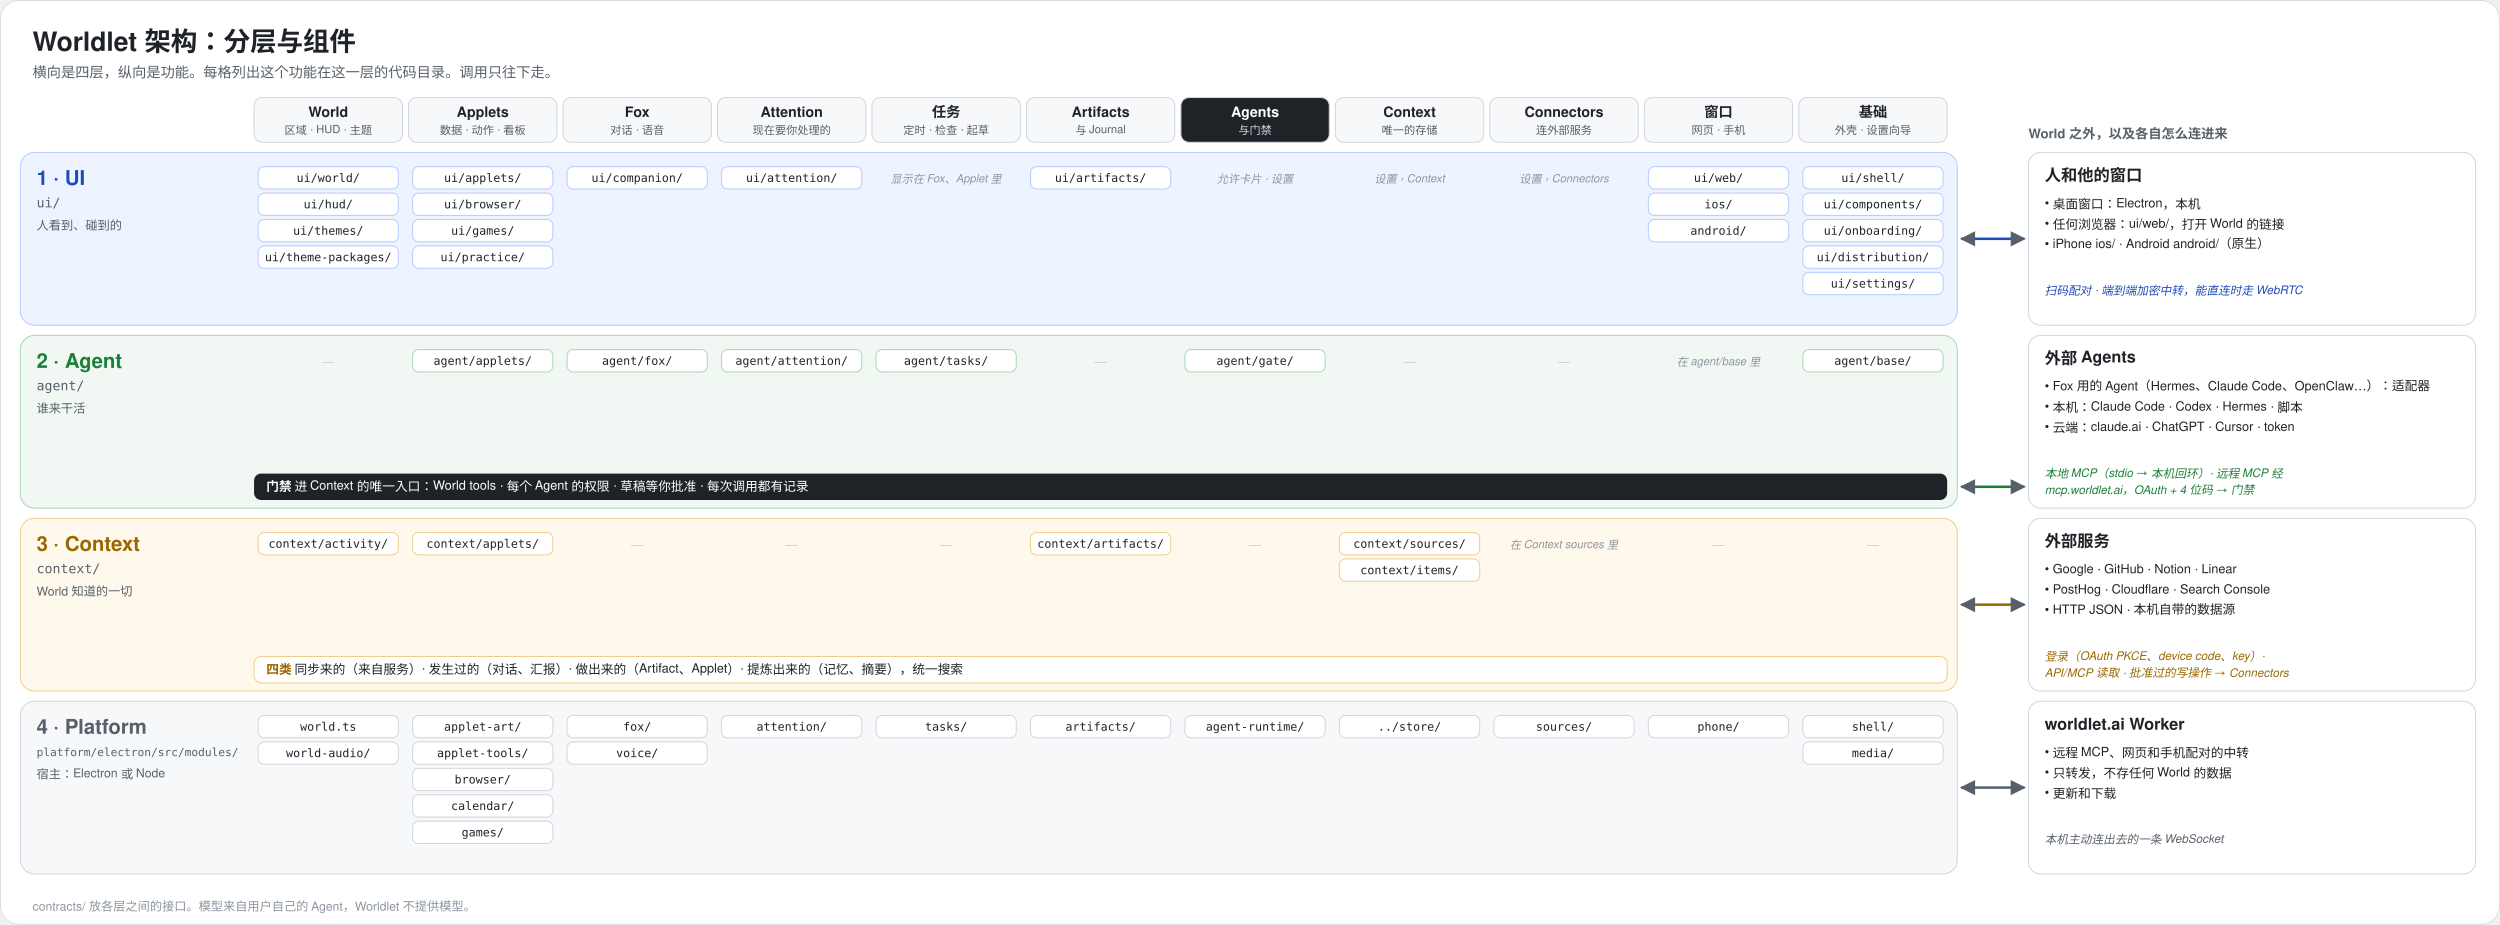
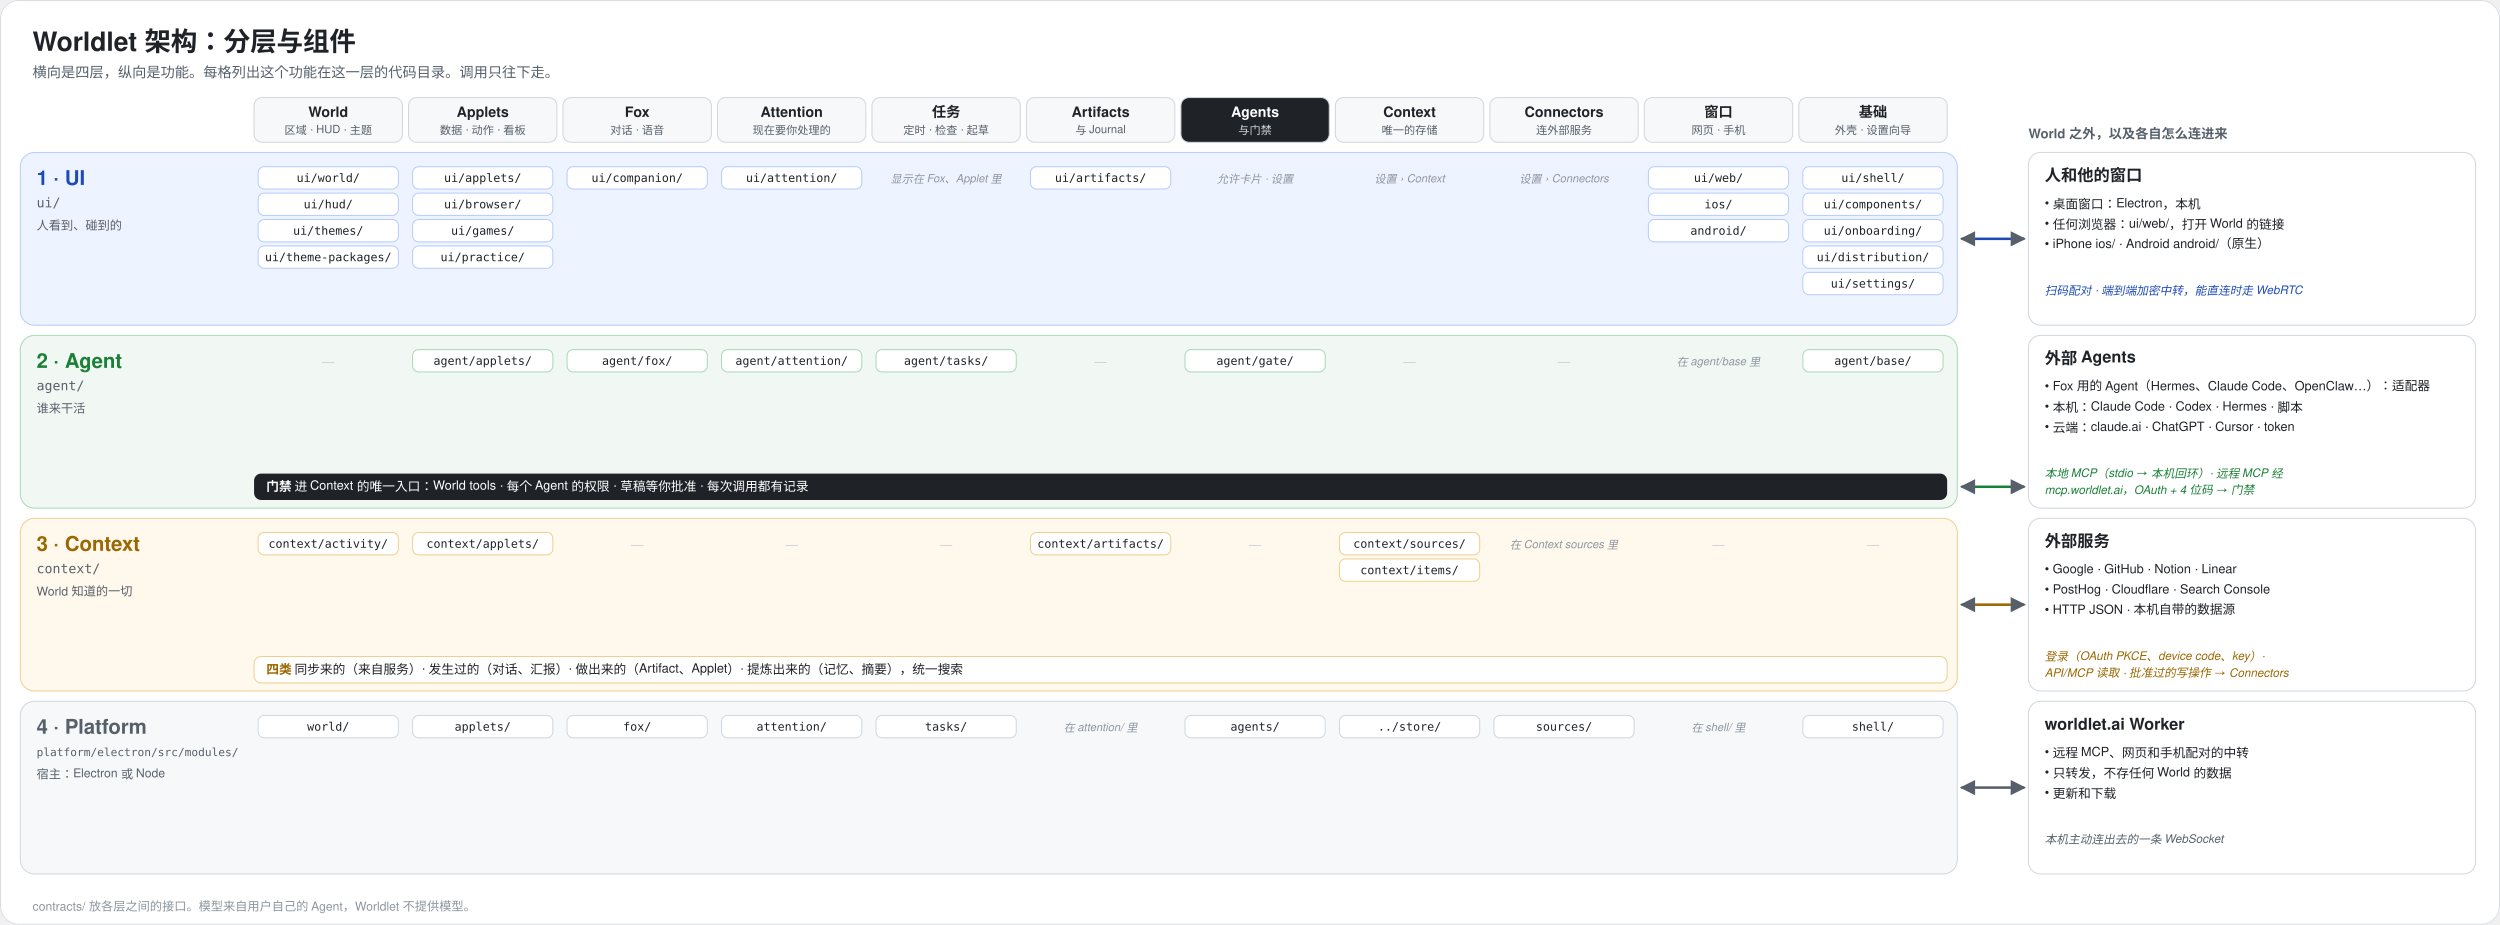
<svg xmlns="http://www.w3.org/2000/svg" width="2460" height="910" viewBox="0 0 2460 910" font-family="-apple-system, 'Segoe UI', Helvetica, Arial, sans-serif">
  <defs>
    <marker id="ar" viewBox="0 0 10 10" refX="9" refY="5" markerWidth="6" markerHeight="6" orient="auto-start-reverse">
      <path d="M0 0L10 5L0 10z" fill="#57606A" />
    </marker>
  </defs>
  <rect width="2460" height="910" rx="18" fill="#FFFFFF" />
  <rect x="0.5" y="0.5" width="2459" height="909" rx="18" fill="none" stroke="#D8DDE4" />
  <text x="32" y="50" font-size="26" font-weight="700" fill="#1F2328">Worldlet 架构：分层与组件</text>
  <text x="32" y="76" font-size="14" fill="#57606A">横向是四层，纵向是功能。每格列出这个功能在这一层的代码目录。调用只往下走。</text>
  <rect x="250" y="96" width="146" height="44" rx="8" fill="#F6F8FA" stroke="#D0D7DE" />
  <text x="323.0" y="115" font-size="14" font-weight="700" text-anchor="middle" fill="#1F2328">World</text>
  <text x="323.0" y="132" font-size="11" text-anchor="middle" fill="#57606A">区域 · HUD · 主题</text>
  <rect x="402" y="96" width="146" height="44" rx="8" fill="#F6F8FA" stroke="#D0D7DE" />
  <text x="475.0" y="115" font-size="14" font-weight="700" text-anchor="middle" fill="#1F2328">Applets</text>
  <text x="475.0" y="132" font-size="11" text-anchor="middle" fill="#57606A">数据 · 动作 · 看板</text>
  <rect x="554" y="96" width="146" height="44" rx="8" fill="#F6F8FA" stroke="#D0D7DE" />
  <text x="627.0" y="115" font-size="14" font-weight="700" text-anchor="middle" fill="#1F2328">Fox</text>
  <text x="627.0" y="132" font-size="11" text-anchor="middle" fill="#57606A">对话 · 语音</text>
  <rect x="706" y="96" width="146" height="44" rx="8" fill="#F6F8FA" stroke="#D0D7DE" />
  <text x="779.0" y="115" font-size="14" font-weight="700" text-anchor="middle" fill="#1F2328">Attention</text>
  <text x="779.0" y="132" font-size="11" text-anchor="middle" fill="#57606A">现在要你处理的</text>
  <rect x="858" y="96" width="146" height="44" rx="8" fill="#F6F8FA" stroke="#D0D7DE" />
  <text x="931.0" y="115" font-size="14" font-weight="700" text-anchor="middle" fill="#1F2328">任务</text>
  <text x="931.0" y="132" font-size="11" text-anchor="middle" fill="#57606A">定时 · 检查 · 起草</text>
  <rect x="1010" y="96" width="146" height="44" rx="8" fill="#F6F8FA" stroke="#D0D7DE" />
  <text x="1083.0" y="115" font-size="14" font-weight="700" text-anchor="middle" fill="#1F2328">Artifacts</text>
  <text x="1083.0" y="132" font-size="11" text-anchor="middle" fill="#57606A">与 Journal</text>
  <rect x="1162" y="96" width="146" height="44" rx="8" fill="#1F2328" stroke="#D0D7DE" />
  <text x="1235.0" y="115" font-size="14" font-weight="700" text-anchor="middle" fill="#FFFFFF">Agents</text>
  <text x="1235.0" y="132" font-size="11" text-anchor="middle" fill="#D0D7DE">与门禁</text>
  <rect x="1314" y="96" width="146" height="44" rx="8" fill="#F6F8FA" stroke="#D0D7DE" />
  <text x="1387.0" y="115" font-size="14" font-weight="700" text-anchor="middle" fill="#1F2328">Context</text>
  <text x="1387.0" y="132" font-size="11" text-anchor="middle" fill="#57606A">唯一的存储</text>
  <rect x="1466" y="96" width="146" height="44" rx="8" fill="#F6F8FA" stroke="#D0D7DE" />
  <text x="1539.0" y="115" font-size="14" font-weight="700" text-anchor="middle" fill="#1F2328">Connectors</text>
  <text x="1539.0" y="132" font-size="11" text-anchor="middle" fill="#57606A">连外部服务</text>
  <rect x="1618" y="96" width="146" height="44" rx="8" fill="#F6F8FA" stroke="#D0D7DE" />
  <text x="1691.0" y="115" font-size="14" font-weight="700" text-anchor="middle" fill="#1F2328">窗口</text>
  <text x="1691.0" y="132" font-size="11" text-anchor="middle" fill="#57606A">网页 · 手机</text>
  <rect x="1770" y="96" width="146" height="44" rx="8" fill="#F6F8FA" stroke="#D0D7DE" />
  <text x="1843.0" y="115" font-size="14" font-weight="700" text-anchor="middle" fill="#1F2328">基础</text>
  <text x="1843.0" y="132" font-size="11" text-anchor="middle" fill="#57606A">外壳 · 设置向导</text>
  <rect x="20" y="150" width="1906" height="170" rx="14" fill="#EEF4FF" stroke="#B6CCFE" />
  <text x="36" y="182" font-size="20" font-weight="800" fill="#1F4BB8">1 · UI</text>
  <text x="36" y="204" font-size="13" font-family="ui-monospace, Menlo, monospace" fill="#57606A">ui/</text>
  <text x="36" y="226" font-size="12" fill="#57606A">人看到、碰到的</text>
  <rect x="254" y="164" width="138" height="22" rx="6" fill="#FFFFFF" stroke="#B6CCFE" />
  <text x="323.0" y="179" font-size="11.5" font-family="ui-monospace, Menlo, monospace" text-anchor="middle" fill="#1F2328">ui/world/</text>
  <rect x="254" y="190" width="138" height="22" rx="6" fill="#FFFFFF" stroke="#B6CCFE" />
  <text x="323.0" y="205" font-size="11.5" font-family="ui-monospace, Menlo, monospace" text-anchor="middle" fill="#1F2328">ui/hud/</text>
  <rect x="254" y="216" width="138" height="22" rx="6" fill="#FFFFFF" stroke="#B6CCFE" />
  <text x="323.0" y="231" font-size="11.5" font-family="ui-monospace, Menlo, monospace" text-anchor="middle" fill="#1F2328">ui/themes/</text>
  <rect x="254" y="242" width="138" height="22" rx="6" fill="#FFFFFF" stroke="#B6CCFE" />
  <text x="323.0" y="257" font-size="11.5" font-family="ui-monospace, Menlo, monospace" text-anchor="middle" fill="#1F2328">ui/theme-packages/</text>
  <rect x="406" y="164" width="138" height="22" rx="6" fill="#FFFFFF" stroke="#B6CCFE" />
  <text x="475.0" y="179" font-size="11.5" font-family="ui-monospace, Menlo, monospace" text-anchor="middle" fill="#1F2328">ui/applets/</text>
  <rect x="406" y="190" width="138" height="22" rx="6" fill="#FFFFFF" stroke="#B6CCFE" />
  <text x="475.0" y="205" font-size="11.5" font-family="ui-monospace, Menlo, monospace" text-anchor="middle" fill="#1F2328">ui/browser/</text>
  <rect x="406" y="216" width="138" height="22" rx="6" fill="#FFFFFF" stroke="#B6CCFE" />
  <text x="475.0" y="231" font-size="11.5" font-family="ui-monospace, Menlo, monospace" text-anchor="middle" fill="#1F2328">ui/games/</text>
  <rect x="406" y="242" width="138" height="22" rx="6" fill="#FFFFFF" stroke="#B6CCFE" />
  <text x="475.0" y="257" font-size="11.5" font-family="ui-monospace, Menlo, monospace" text-anchor="middle" fill="#1F2328">ui/practice/</text>
  <rect x="558" y="164" width="138" height="22" rx="6" fill="#FFFFFF" stroke="#B6CCFE" />
  <text x="627.0" y="179" font-size="11.5" font-family="ui-monospace, Menlo, monospace" text-anchor="middle" fill="#1F2328">ui/companion/</text>
  <rect x="710" y="164" width="138" height="22" rx="6" fill="#FFFFFF" stroke="#B6CCFE" />
  <text x="779.0" y="179" font-size="11.5" font-family="ui-monospace, Menlo, monospace" text-anchor="middle" fill="#1F2328">ui/attention/</text>
  <text x="931.0" y="180" font-size="11" text-anchor="middle" fill="#8C959F" font-style="italic">显示在 Fox、Applet 里</text>
  <rect x="1014" y="164" width="138" height="22" rx="6" fill="#FFFFFF" stroke="#B6CCFE" />
  <text x="1083.0" y="179" font-size="11.5" font-family="ui-monospace, Menlo, monospace" text-anchor="middle" fill="#1F2328">ui/artifacts/</text>
  <text x="1235.0" y="180" font-size="11" text-anchor="middle" fill="#8C959F" font-style="italic">允许卡片 · 设置</text>
  <text x="1387.0" y="180" font-size="11" text-anchor="middle" fill="#8C959F" font-style="italic">设置 › Context</text>
  <text x="1539.0" y="180" font-size="11" text-anchor="middle" fill="#8C959F" font-style="italic">设置 › Connectors</text>
  <rect x="1622" y="164" width="138" height="22" rx="6" fill="#FFFFFF" stroke="#B6CCFE" />
  <text x="1691.0" y="179" font-size="11.5" font-family="ui-monospace, Menlo, monospace" text-anchor="middle" fill="#1F2328">ui/web/</text>
  <rect x="1622" y="190" width="138" height="22" rx="6" fill="#FFFFFF" stroke="#B6CCFE" />
  <text x="1691.0" y="205" font-size="11.5" font-family="ui-monospace, Menlo, monospace" text-anchor="middle" fill="#1F2328">ios/</text>
  <rect x="1622" y="216" width="138" height="22" rx="6" fill="#FFFFFF" stroke="#B6CCFE" />
  <text x="1691.0" y="231" font-size="11.5" font-family="ui-monospace, Menlo, monospace" text-anchor="middle" fill="#1F2328">android/</text>
  <rect x="1774" y="164" width="138" height="22" rx="6" fill="#FFFFFF" stroke="#B6CCFE" />
  <text x="1843.0" y="179" font-size="11.5" font-family="ui-monospace, Menlo, monospace" text-anchor="middle" fill="#1F2328">ui/shell/</text>
  <rect x="1774" y="190" width="138" height="22" rx="6" fill="#FFFFFF" stroke="#B6CCFE" />
  <text x="1843.0" y="205" font-size="11.5" font-family="ui-monospace, Menlo, monospace" text-anchor="middle" fill="#1F2328">ui/components/</text>
  <rect x="1774" y="216" width="138" height="22" rx="6" fill="#FFFFFF" stroke="#B6CCFE" />
  <text x="1843.0" y="231" font-size="11.5" font-family="ui-monospace, Menlo, monospace" text-anchor="middle" fill="#1F2328">ui/onboarding/</text>
  <rect x="1774" y="242" width="138" height="22" rx="6" fill="#FFFFFF" stroke="#B6CCFE" />
  <text x="1843.0" y="257" font-size="11.5" font-family="ui-monospace, Menlo, monospace" text-anchor="middle" fill="#1F2328">ui/distribution/</text>
  <rect x="1774" y="268" width="138" height="22" rx="6" fill="#FFFFFF" stroke="#B6CCFE" />
  <text x="1843.0" y="283" font-size="11.5" font-family="ui-monospace, Menlo, monospace" text-anchor="middle" fill="#1F2328">ui/settings/</text>
  <rect x="20" y="330" width="1906" height="170" rx="14" fill="#F1F8F3" stroke="#A9D8B8" />
  <text x="36" y="362" font-size="20" font-weight="800" fill="#1A7F37">2 · Agent</text>
  <text x="36" y="384" font-size="13" font-family="ui-monospace, Menlo, monospace" fill="#57606A">agent/</text>
  <text x="36" y="406" font-size="12" fill="#57606A">谁来干活</text>
  <text x="323.0" y="360" font-size="12" text-anchor="middle" fill="#C9D1D9">—</text>
  <rect x="406" y="344" width="138" height="22" rx="6" fill="#FFFFFF" stroke="#A9D8B8" />
  <text x="475.0" y="359" font-size="11.5" font-family="ui-monospace, Menlo, monospace" text-anchor="middle" fill="#1F2328">agent/applets/</text>
  <rect x="558" y="344" width="138" height="22" rx="6" fill="#FFFFFF" stroke="#A9D8B8" />
  <text x="627.0" y="359" font-size="11.5" font-family="ui-monospace, Menlo, monospace" text-anchor="middle" fill="#1F2328">agent/fox/</text>
  <rect x="710" y="344" width="138" height="22" rx="6" fill="#FFFFFF" stroke="#A9D8B8" />
  <text x="779.0" y="359" font-size="11.5" font-family="ui-monospace, Menlo, monospace" text-anchor="middle" fill="#1F2328">agent/attention/</text>
  <rect x="862" y="344" width="138" height="22" rx="6" fill="#FFFFFF" stroke="#A9D8B8" />
  <text x="931.0" y="359" font-size="11.5" font-family="ui-monospace, Menlo, monospace" text-anchor="middle" fill="#1F2328">agent/tasks/</text>
  <text x="1083.0" y="360" font-size="12" text-anchor="middle" fill="#C9D1D9">—</text>
  <rect x="1166" y="344" width="138" height="22" rx="6" fill="#FFFFFF" stroke="#A9D8B8" />
  <text x="1235.0" y="359" font-size="11.5" font-family="ui-monospace, Menlo, monospace" text-anchor="middle" fill="#1F2328">agent/gate/</text>
  <text x="1387.0" y="360" font-size="12" text-anchor="middle" fill="#C9D1D9">—</text>
  <text x="1539.0" y="360" font-size="12" text-anchor="middle" fill="#C9D1D9">—</text>
  <text x="1691.0" y="360" font-size="11" text-anchor="middle" fill="#8C959F" font-style="italic">在 agent/base 里</text>
  <rect x="1774" y="344" width="138" height="22" rx="6" fill="#FFFFFF" stroke="#A9D8B8" />
  <text x="1843.0" y="359" font-size="11.5" font-family="ui-monospace, Menlo, monospace" text-anchor="middle" fill="#1F2328">agent/base/</text>
  <rect x="250" y="466" width="1666" height="26" rx="7" fill="#1F2328" />
  <text x="262" y="483" font-size="12.5" fill="#FFFFFF">
    <tspan font-weight="800">门禁</tspan>  进 Context 的唯一入口：World tools · 每个 Agent 的权限 · 草稿等你批准 · 每次调用都有记录</text>
  <rect x="20" y="510" width="1906" height="170" rx="14" fill="#FFF8EC" stroke="#F0CF8E" />
  <text x="36" y="542" font-size="20" font-weight="800" fill="#9A6700">3 · Context</text>
  <text x="36" y="564" font-size="13" font-family="ui-monospace, Menlo, monospace" fill="#57606A">context/</text>
  <text x="36" y="586" font-size="12" fill="#57606A">World 知道的一切</text>
  <rect x="254" y="524" width="138" height="22" rx="6" fill="#FFFFFF" stroke="#F0CF8E" />
  <text x="323.0" y="539" font-size="11.5" font-family="ui-monospace, Menlo, monospace" text-anchor="middle" fill="#1F2328">context/activity/</text>
  <rect x="406" y="524" width="138" height="22" rx="6" fill="#FFFFFF" stroke="#F0CF8E" />
  <text x="475.0" y="539" font-size="11.5" font-family="ui-monospace, Menlo, monospace" text-anchor="middle" fill="#1F2328">context/applets/</text>
  <text x="627.0" y="540" font-size="12" text-anchor="middle" fill="#C9D1D9">—</text>
  <text x="779.0" y="540" font-size="12" text-anchor="middle" fill="#C9D1D9">—</text>
  <text x="931.0" y="540" font-size="12" text-anchor="middle" fill="#C9D1D9">—</text>
  <rect x="1014" y="524" width="138" height="22" rx="6" fill="#FFFFFF" stroke="#F0CF8E" />
  <text x="1083.0" y="539" font-size="11.5" font-family="ui-monospace, Menlo, monospace" text-anchor="middle" fill="#1F2328">context/artifacts/</text>
  <text x="1235.0" y="540" font-size="12" text-anchor="middle" fill="#C9D1D9">—</text>
  <rect x="1318" y="524" width="138" height="22" rx="6" fill="#FFFFFF" stroke="#F0CF8E" />
  <text x="1387.0" y="539" font-size="11.5" font-family="ui-monospace, Menlo, monospace" text-anchor="middle" fill="#1F2328">context/sources/</text>
  <rect x="1318" y="550" width="138" height="22" rx="6" fill="#FFFFFF" stroke="#F0CF8E" />
  <text x="1387.0" y="565" font-size="11.5" font-family="ui-monospace, Menlo, monospace" text-anchor="middle" fill="#1F2328">context/items/</text>
  <text x="1539.0" y="540" font-size="11" text-anchor="middle" fill="#8C959F" font-style="italic">在 Context sources 里</text>
  <text x="1691.0" y="540" font-size="12" text-anchor="middle" fill="#C9D1D9">—</text>
  <text x="1843.0" y="540" font-size="12" text-anchor="middle" fill="#C9D1D9">—</text>
  <rect x="250" y="646" width="1666" height="26" rx="7" fill="#FFFFFF" stroke="#F0CF8E" />
  <text x="262" y="663" font-size="12.5" fill="#1F2328">
    <tspan font-weight="800" fill="#9A6700">四类</tspan>  同步来的（来自服务）· 发生过的（对话、汇报）· 做出来的（Artifact、Applet）· 提炼出来的（记忆、摘要），统一搜索</text>
  <rect x="20" y="690" width="1906" height="170" rx="14" fill="#F6F8FA" stroke="#D0D7DE" />
  <text x="36" y="722" font-size="20" font-weight="800" fill="#57606A">4 · Platform</text>
  <text x="36" y="744" font-size="11" font-family="ui-monospace, Menlo, monospace" fill="#57606A">platform/electron/src/modules/</text>
  <text x="36" y="766" font-size="12" fill="#57606A">宿主：Electron 或 Node</text>
  <rect x="254" y="704" width="138" height="22" rx="6" fill="#FFFFFF" stroke="#D0D7DE" />
-   <text x="323.0" y="719" font-size="11.5" font-family="ui-monospace, Menlo, monospace" text-anchor="middle" fill="#1F2328">world.ts</text>
-   <rect x="254" y="730" width="138" height="22" rx="6" fill="#FFFFFF" stroke="#D0D7DE" />
-   <text x="323.0" y="745" font-size="11.5" font-family="ui-monospace, Menlo, monospace" text-anchor="middle" fill="#1F2328">world-audio/</text>
+   <text x="323.0" y="719" font-size="11.5" font-family="ui-monospace, Menlo, monospace" text-anchor="middle" fill="#1F2328">world/</text>
  <rect x="406" y="704" width="138" height="22" rx="6" fill="#FFFFFF" stroke="#D0D7DE" />
-   <text x="475.0" y="719" font-size="11.5" font-family="ui-monospace, Menlo, monospace" text-anchor="middle" fill="#1F2328">applet-art/</text>
-   <rect x="406" y="730" width="138" height="22" rx="6" fill="#FFFFFF" stroke="#D0D7DE" />
-   <text x="475.0" y="745" font-size="11.5" font-family="ui-monospace, Menlo, monospace" text-anchor="middle" fill="#1F2328">applet-tools/</text>
-   <rect x="406" y="756" width="138" height="22" rx="6" fill="#FFFFFF" stroke="#D0D7DE" />
-   <text x="475.0" y="771" font-size="11.5" font-family="ui-monospace, Menlo, monospace" text-anchor="middle" fill="#1F2328">browser/</text>
-   <rect x="406" y="782" width="138" height="22" rx="6" fill="#FFFFFF" stroke="#D0D7DE" />
-   <text x="475.0" y="797" font-size="11.5" font-family="ui-monospace, Menlo, monospace" text-anchor="middle" fill="#1F2328">calendar/</text>
-   <rect x="406" y="808" width="138" height="22" rx="6" fill="#FFFFFF" stroke="#D0D7DE" />
-   <text x="475.0" y="823" font-size="11.5" font-family="ui-monospace, Menlo, monospace" text-anchor="middle" fill="#1F2328">games/</text>
+   <text x="475.0" y="719" font-size="11.5" font-family="ui-monospace, Menlo, monospace" text-anchor="middle" fill="#1F2328">applets/</text>
  <rect x="558" y="704" width="138" height="22" rx="6" fill="#FFFFFF" stroke="#D0D7DE" />
  <text x="627.0" y="719" font-size="11.5" font-family="ui-monospace, Menlo, monospace" text-anchor="middle" fill="#1F2328">fox/</text>
-   <rect x="558" y="730" width="138" height="22" rx="6" fill="#FFFFFF" stroke="#D0D7DE" />
-   <text x="627.0" y="745" font-size="11.5" font-family="ui-monospace, Menlo, monospace" text-anchor="middle" fill="#1F2328">voice/</text>
  <rect x="710" y="704" width="138" height="22" rx="6" fill="#FFFFFF" stroke="#D0D7DE" />
  <text x="779.0" y="719" font-size="11.5" font-family="ui-monospace, Menlo, monospace" text-anchor="middle" fill="#1F2328">attention/</text>
  <rect x="862" y="704" width="138" height="22" rx="6" fill="#FFFFFF" stroke="#D0D7DE" />
  <text x="931.0" y="719" font-size="11.5" font-family="ui-monospace, Menlo, monospace" text-anchor="middle" fill="#1F2328">tasks/</text>
-   <rect x="1014" y="704" width="138" height="22" rx="6" fill="#FFFFFF" stroke="#D0D7DE" />
-   <text x="1083.0" y="719" font-size="11.5" font-family="ui-monospace, Menlo, monospace" text-anchor="middle" fill="#1F2328">artifacts/</text>
+   <text x="1083.0" y="720" font-size="11" text-anchor="middle" fill="#8C959F" font-style="italic">在 attention/ 里</text>
  <rect x="1166" y="704" width="138" height="22" rx="6" fill="#FFFFFF" stroke="#D0D7DE" />
-   <text x="1235.0" y="719" font-size="11.5" font-family="ui-monospace, Menlo, monospace" text-anchor="middle" fill="#1F2328">agent-runtime/</text>
+   <text x="1235.0" y="719" font-size="11.5" font-family="ui-monospace, Menlo, monospace" text-anchor="middle" fill="#1F2328">agents/</text>
  <rect x="1318" y="704" width="138" height="22" rx="6" fill="#FFFFFF" stroke="#D0D7DE" />
  <text x="1387.0" y="719" font-size="11.5" font-family="ui-monospace, Menlo, monospace" text-anchor="middle" fill="#1F2328">../store/</text>
  <rect x="1470" y="704" width="138" height="22" rx="6" fill="#FFFFFF" stroke="#D0D7DE" />
  <text x="1539.0" y="719" font-size="11.5" font-family="ui-monospace, Menlo, monospace" text-anchor="middle" fill="#1F2328">sources/</text>
-   <rect x="1622" y="704" width="138" height="22" rx="6" fill="#FFFFFF" stroke="#D0D7DE" />
-   <text x="1691.0" y="719" font-size="11.5" font-family="ui-monospace, Menlo, monospace" text-anchor="middle" fill="#1F2328">phone/</text>
+   <text x="1691.0" y="720" font-size="11" text-anchor="middle" fill="#8C959F" font-style="italic">在 shell/ 里</text>
  <rect x="1774" y="704" width="138" height="22" rx="6" fill="#FFFFFF" stroke="#D0D7DE" />
  <text x="1843.0" y="719" font-size="11.5" font-family="ui-monospace, Menlo, monospace" text-anchor="middle" fill="#1F2328">shell/</text>
-   <rect x="1774" y="730" width="138" height="22" rx="6" fill="#FFFFFF" stroke="#D0D7DE" />
-   <text x="1843.0" y="745" font-size="11.5" font-family="ui-monospace, Menlo, monospace" text-anchor="middle" fill="#1F2328">media/</text>
  <text x="1996" y="136" font-size="13" font-weight="700" fill="#57606A">World 之外，以及各自怎么连进来</text>
  <rect x="1996" y="150" width="440" height="170" rx="12" fill="#FFFFFF" stroke="#D0D7DE" />
  <text x="2012" y="178" font-size="16" font-weight="700" fill="#1F2328">人和他的窗口</text>
  <text x="2012" y="204" font-size="12.5" fill="#1F2328">• 桌面窗口：Electron，本机</text>
  <text x="2012" y="224" font-size="12.5" fill="#1F2328">• 任何浏览器：ui/web/，打开 World 的链接</text>
  <text x="2012" y="244" font-size="12.5" fill="#1F2328">• iPhone ios/ · Android android/（原生）</text>
  <text x="2012" y="290" font-size="11.5" fill="#1F4BB8" font-style="italic">扫码配对 · 端到端加密中转，能直连时走 WebRTC</text>
  <line x1="1992" y1="235.0" x2="1930" y2="235.0" stroke="#1F4BB8" stroke-width="2.5" marker-start="url(#ar)" marker-end="url(#ar)" />
  <rect x="1996" y="330" width="440" height="170" rx="12" fill="#FFFFFF" stroke="#D0D7DE" />
  <text x="2012" y="358" font-size="16" font-weight="700" fill="#1F2328">外部 Agents</text>
  <text x="2012" y="384" font-size="12.5" fill="#1F2328">• Fox 用的 Agent（Hermes、Claude Code、OpenClaw…）：适配器</text>
  <text x="2012" y="404" font-size="12.5" fill="#1F2328">• 本机：Claude Code · Codex · Hermes · 脚本</text>
  <text x="2012" y="424" font-size="12.5" fill="#1F2328">• 云端：claude.ai · ChatGPT · Cursor · token</text>
  <text x="2012" y="470" font-size="11.5" fill="#1A7F37" font-style="italic">本地 MCP（stdio → 本机回环）· 远程 MCP 经</text>
  <text x="2012" y="486" font-size="11.5" fill="#1A7F37" font-style="italic">mcp.worldlet.ai，OAuth + 4 位码 → 门禁</text>
  <line x1="1992" y1="479" x2="1930" y2="479" stroke="#1A7F37" stroke-width="2.5" marker-start="url(#ar)" marker-end="url(#ar)" />
  <rect x="1996" y="510" width="440" height="170" rx="12" fill="#FFFFFF" stroke="#D0D7DE" />
  <text x="2012" y="538" font-size="16" font-weight="700" fill="#1F2328">外部服务</text>
  <text x="2012" y="564" font-size="12.5" fill="#1F2328">• Google · GitHub · Notion · Linear</text>
  <text x="2012" y="584" font-size="12.5" fill="#1F2328">• PostHog · Cloudflare · Search Console</text>
  <text x="2012" y="604" font-size="12.5" fill="#1F2328">• HTTP JSON · 本机自带的数据源</text>
  <text x="2012" y="650" font-size="11.5" fill="#9A6700" font-style="italic">登录（OAuth PKCE、device code、key）·</text>
  <text x="2012" y="666" font-size="11.5" fill="#9A6700" font-style="italic">API/MCP 读取 · 批准过的写操作 → Connectors</text>
  <line x1="1992" y1="595.0" x2="1930" y2="595.0" stroke="#9A6700" stroke-width="2.5" marker-start="url(#ar)" marker-end="url(#ar)" />
  <rect x="1996" y="690" width="440" height="170" rx="12" fill="#FFFFFF" stroke="#D0D7DE" />
  <text x="2012" y="718" font-size="16" font-weight="700" fill="#1F2328">worldlet.ai Worker</text>
  <text x="2012" y="744" font-size="12.5" fill="#1F2328">• 远程 MCP、网页和手机配对的中转</text>
  <text x="2012" y="764" font-size="12.5" fill="#1F2328">• 只转发，不存任何 World 的数据</text>
  <text x="2012" y="784" font-size="12.5" fill="#1F2328">• 更新和下载</text>
  <text x="2012" y="830" font-size="11.5" fill="#57606A" font-style="italic">本机主动连出去的一条 WebSocket</text>
  <line x1="1992" y1="775.0" x2="1930" y2="775.0" stroke="#57606A" stroke-width="2.5" marker-start="url(#ar)" marker-end="url(#ar)" />
  <text x="32" y="896" font-size="12" fill="#8C959F">contracts/ 放各层之间的接口。模型来自用户自己的 Agent，Worldlet 不提供模型。</text>
</svg>
